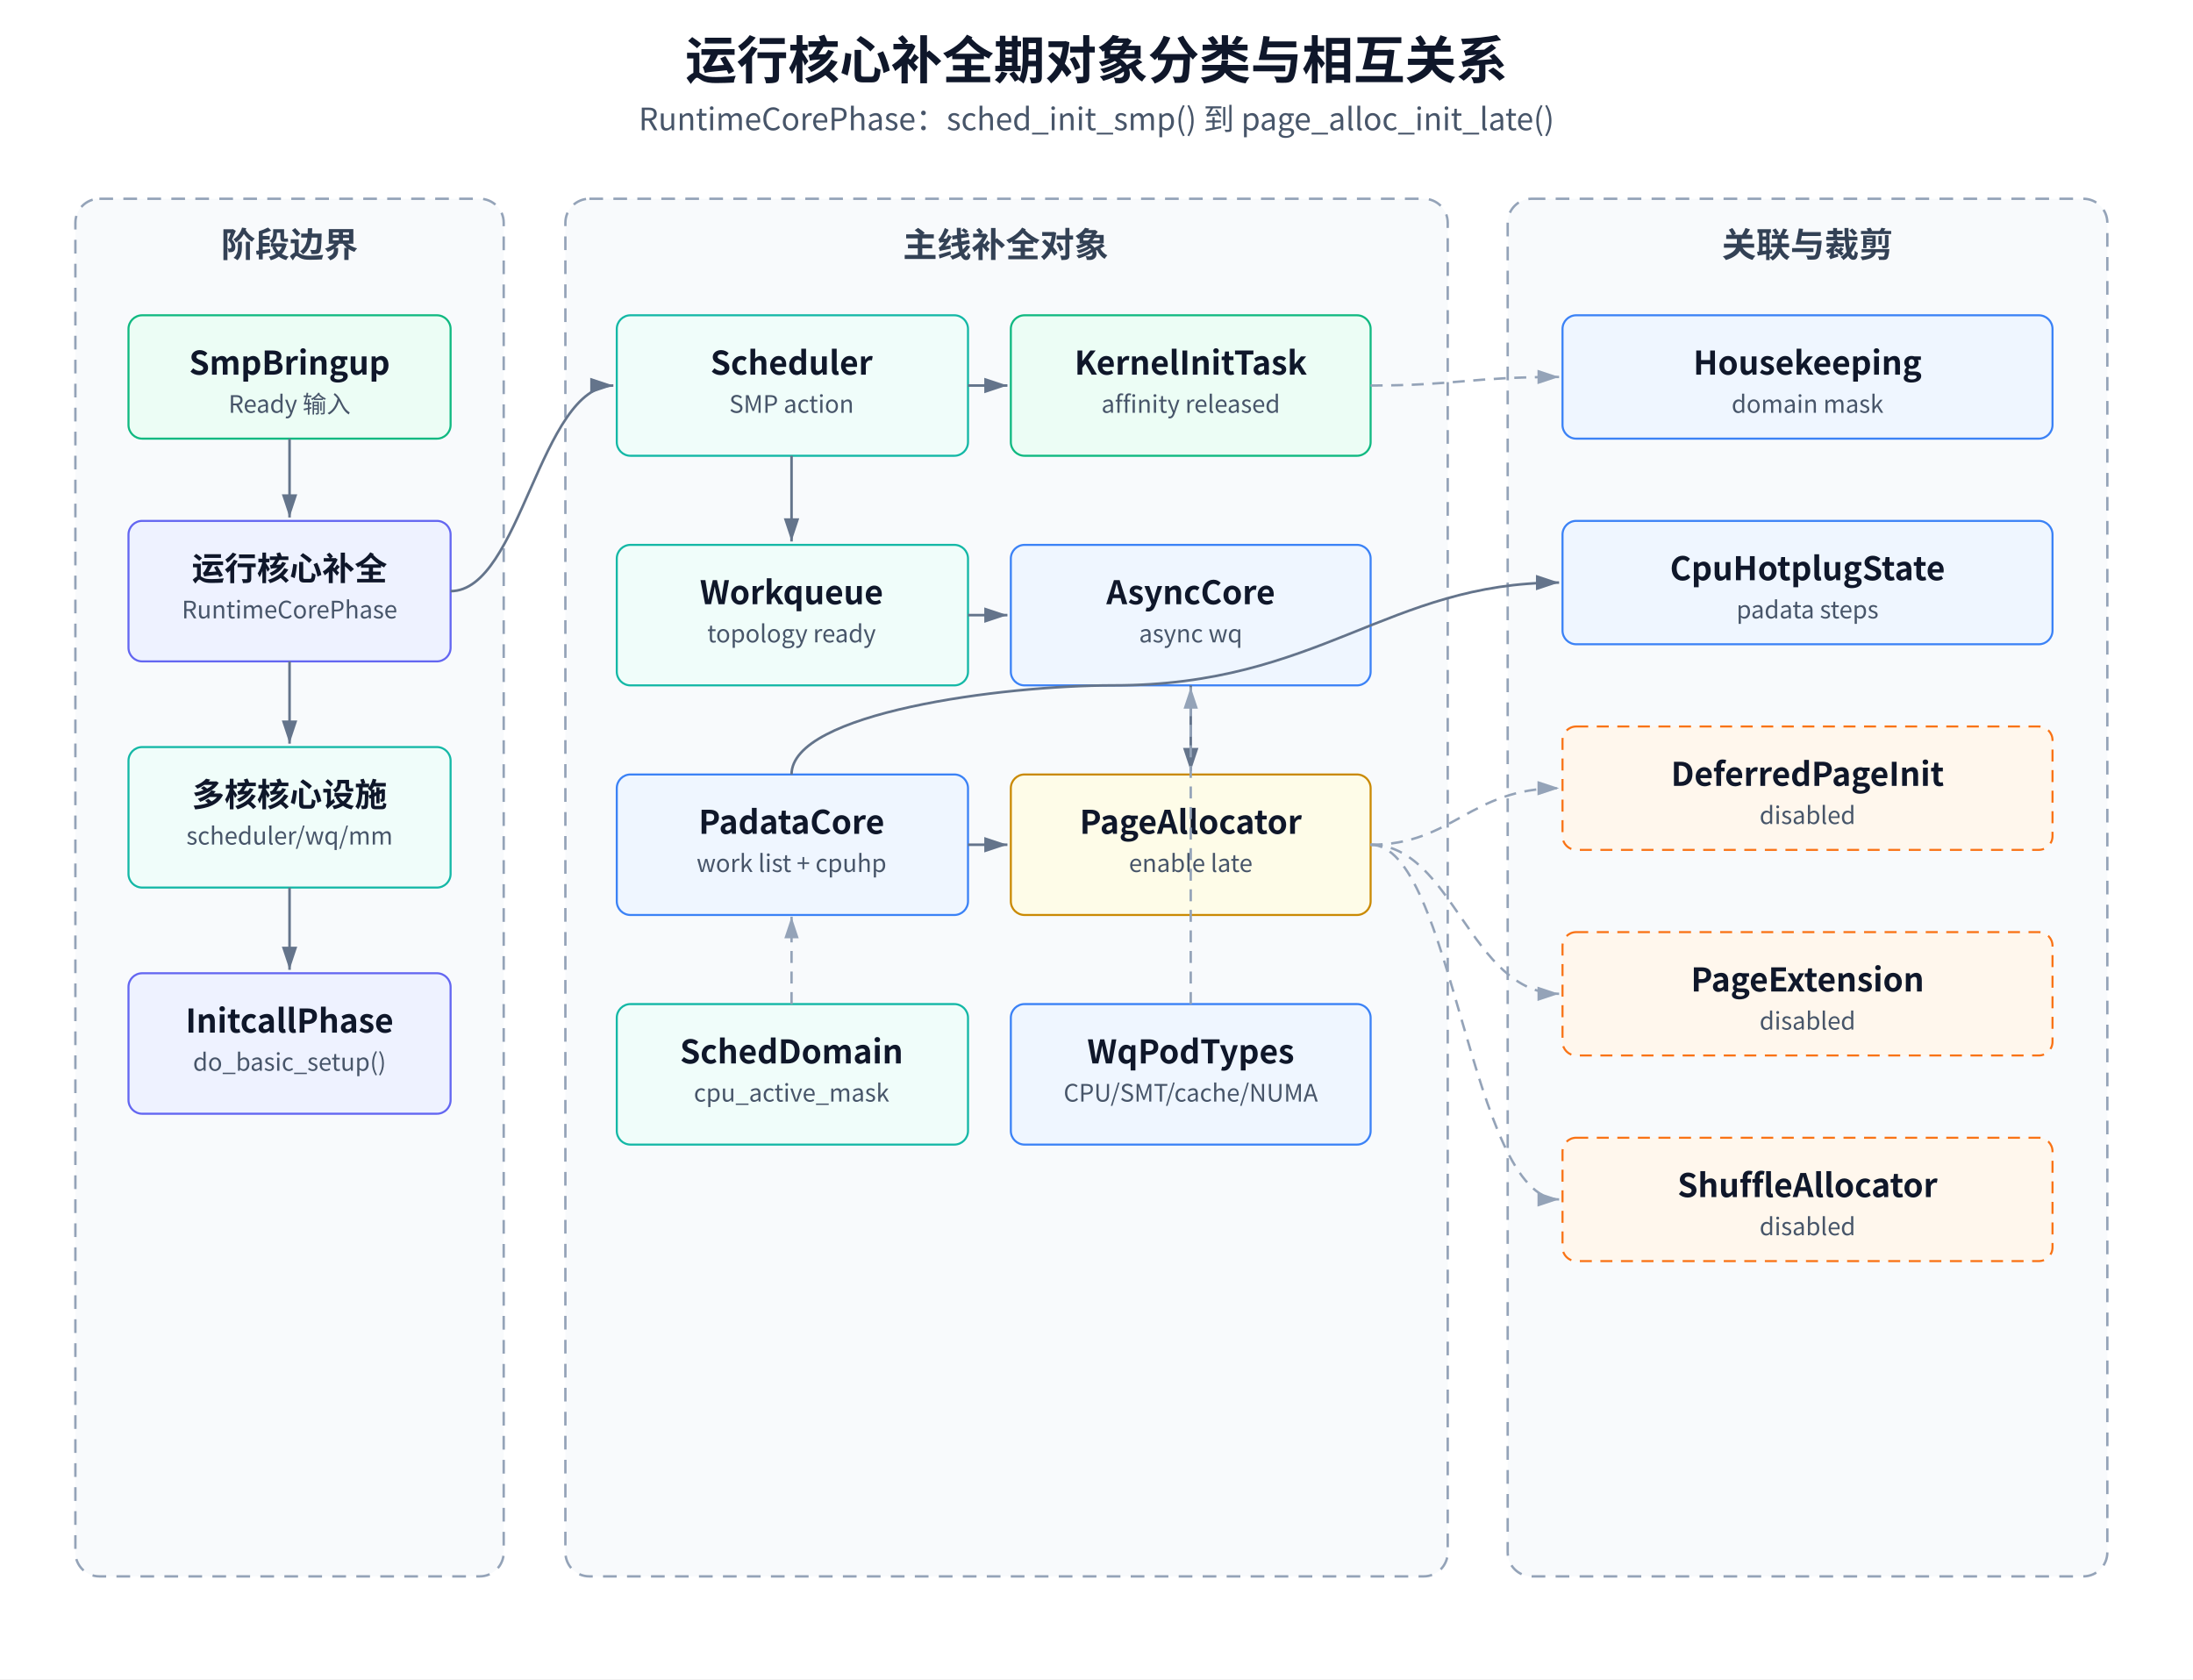
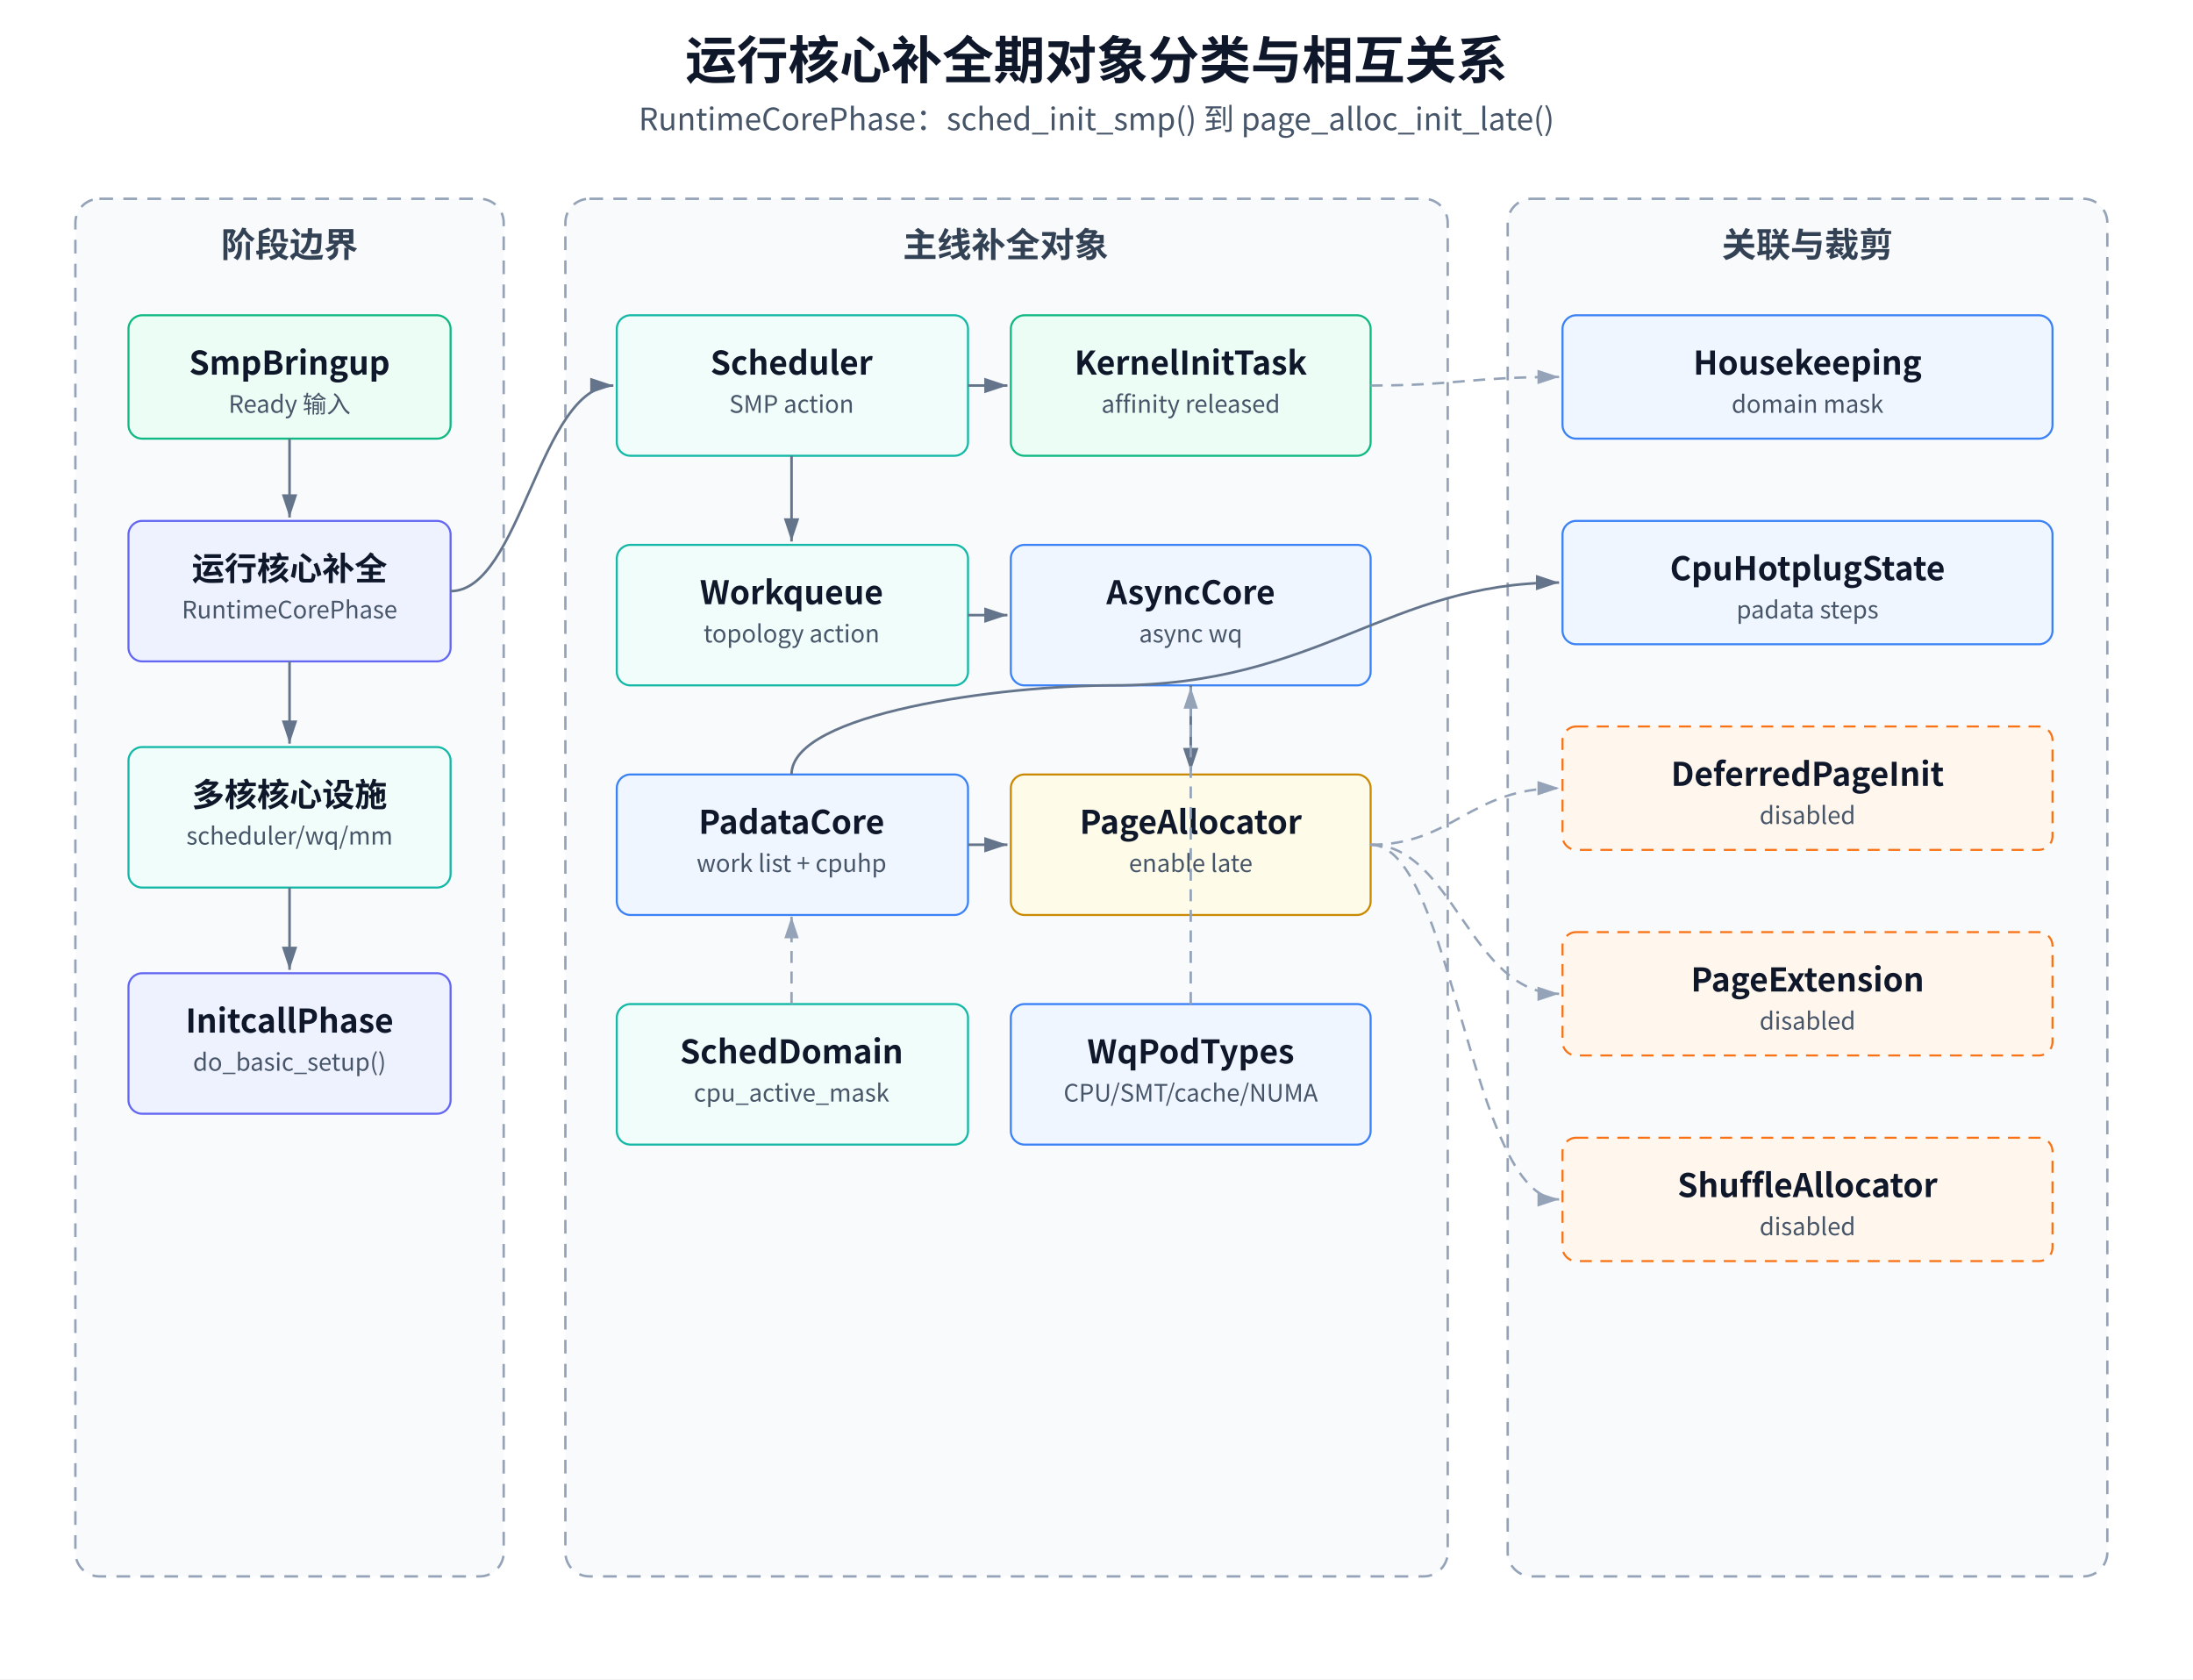
<svg xmlns="http://www.w3.org/2000/svg" width="1280" height="980" viewBox="0 0 1280 980" role="img" aria-labelledby="title desc">
  <defs>
    <style>
    text { font-family: "Microsoft YaHei", "Noto Sans CJK SC", "Source Han Sans SC", Arial, sans-serif; fill: #0f172a; }
    .title { font-size: 30px; font-weight: 600; } .subtitle { font-size: 18px; fill: #475569; }
    .group { fill: #f8fafc; stroke: #94a3b8; stroke-width: 1.4; stroke-dasharray: 8 6; }
    .box { fill: #fff; stroke: #334155; stroke-width: 1.2; } .phase { fill:#eef2ff; stroke:#6366f1; }
    .ready,.flow { fill:#ecfdf5; stroke:#10b981; } .core { fill:#f0fdfa; stroke:#14b8a6; }
    .mm { fill:#fefce8; stroke:#ca8a04; } .support { fill:#eff6ff; stroke:#3b82f6; }
    .trimmed { fill:#fff7ed; stroke:#f97316; stroke-dasharray:7 5; }
    .label { font-size:19px; font-weight:600; dominant-baseline:middle; } .small { font-size:14px; fill:#475569; dominant-baseline:middle; }
    .group-title { font-size:20px; font-weight:600; fill:#334155; } .edge { stroke:#64748b; stroke-width:1.5; fill:none; marker-end:url(#arrow); }
    .edge-dash { stroke:#94a3b8; stroke-width:1.4; fill:none; stroke-dasharray:7 5; marker-end:url(#arrow2); }
  </style>
    <marker id="arrow" markerWidth="10" markerHeight="10" refX="9" refY="3" orient="auto" markerUnits="strokeWidth">
      <path d="M0,0 L0,6 L9,3 z" fill="#64748b" />
    </marker>
    <marker id="arrow2" markerWidth="10" markerHeight="10" refX="9" refY="3" orient="auto" markerUnits="strokeWidth">
      <path d="M0,0 L0,6 L9,3 z" fill="#94a3b8" />
    </marker>
  </defs>
  <rect width="1280" height="980" fill="#fff" />
  <text x="640" y="46" text-anchor="middle" class="title">运行核心补全期对象分类与相互关系</text>
  <text x="640" y="76" text-anchor="middle" class="subtitle">RuntimeCorePhase：sched_init_smp() 到 page_alloc_init_late()</text>
  <rect x="44" y="116" width="250" height="804" rx="14" class="group" />
  <text x="169" y="150" text-anchor="middle" class="group-title">阶段边界</text>
  <rect x="75" y="184" width="188" height="72" rx="8" class="box ready" />
  <text x="169" y="212" text-anchor="middle" class="label">SmpBringup</text>
  <text x="169" y="236" text-anchor="middle" class="small">Ready 输入</text>
  <rect x="75" y="304" width="188" height="82" rx="8" class="box phase" />
  <text x="169" y="332" text-anchor="middle" class="label">运行核心补全</text>
  <text x="169" y="356" text-anchor="middle" class="small">RuntimeCorePhase</text>
  <rect x="75" y="436" width="188" height="82" rx="8" class="box core" />
  <text x="169" y="464" text-anchor="middle" class="label">多核核心设施</text>
  <text x="169" y="488" text-anchor="middle" class="small">scheduler/wq/mm</text>
  <rect x="75" y="568" width="188" height="82" rx="8" class="box phase" />
  <text x="169" y="596" text-anchor="middle" class="label">InitcallPhase</text>
  <text x="169" y="620" text-anchor="middle" class="small">do_basic_setup()</text>
  <path d="M169 256 L169 302" class="edge" />
  <path d="M169 386 L169 434" class="edge" />
  <path d="M169 518 L169 566" class="edge" />
  <rect x="330" y="116" width="515" height="804" rx="14" class="group" />
  <text x="587" y="150" text-anchor="middle" class="group-title">主线补全对象</text>
  <rect x="360" y="184" width="205" height="82" rx="8" class="box core" />
  <text x="462" y="212" text-anchor="middle" class="label">Scheduler</text>
  <text x="462" y="236" text-anchor="middle" class="small">SMP action</text>
  <rect x="590" y="184" width="210" height="82" rx="8" class="box flow" />
  <text x="695" y="212" text-anchor="middle" class="label">KernelInitTask</text>
  <text x="695" y="236" text-anchor="middle" class="small">affinity released</text>
  <rect x="360" y="318" width="205" height="82" rx="8" class="box core" />
  <text x="462" y="346" text-anchor="middle" class="label">Workqueue</text>
-   <text x="462" y="370" text-anchor="middle" class="small">topology ready</text>
+   <text x="462" y="370" text-anchor="middle" class="small">topology action</text>
  <rect x="590" y="318" width="210" height="82" rx="8" class="box support" />
  <text x="695" y="346" text-anchor="middle" class="label">AsyncCore</text>
  <text x="695" y="370" text-anchor="middle" class="small">async wq</text>
  <rect x="360" y="452" width="205" height="82" rx="8" class="box support" />
  <text x="462" y="480" text-anchor="middle" class="label">PadataCore</text>
  <text x="462" y="504" text-anchor="middle" class="small">work list + cpuhp</text>
  <rect x="590" y="452" width="210" height="82" rx="8" class="box mm" />
  <text x="695" y="480" text-anchor="middle" class="label">PageAllocator</text>
  <text x="695" y="504" text-anchor="middle" class="small">enable late</text>
  <rect x="360" y="586" width="205" height="82" rx="8" class="box core" />
  <text x="462" y="614" text-anchor="middle" class="label">SchedDomain</text>
  <text x="462" y="638" text-anchor="middle" class="small">cpu_active_mask</text>
  <rect x="590" y="586" width="210" height="82" rx="8" class="box support" />
  <text x="695" y="614" text-anchor="middle" class="label">WqPodTypes</text>
  <text x="695" y="638" text-anchor="middle" class="small">CPU/SMT/cache/NUMA</text>
  <path d="M263 345 C304 345,315 225,358 225" class="edge" />
  <path d="M565 225 L588 225" class="edge" />
  <path d="M462 266 L462 316" class="edge" />
  <path d="M565 359 L588 359" class="edge" />
  <path d="M695 400 L695 450" class="edge" />
  <path d="M565 493 L588 493" class="edge" />
  <path d="M462 586 L462 535" class="edge-dash" />
  <path d="M695 586 L695 401" class="edge-dash" />
  <rect x="880" y="116" width="350" height="804" rx="14" class="group" />
  <text x="1055" y="150" text-anchor="middle" class="group-title">关联与裁剪</text>
  <rect x="912" y="184" width="286" height="72" rx="8" class="box support" />
  <text x="1055" y="212" text-anchor="middle" class="label">Housekeeping</text>
  <text x="1055" y="236" text-anchor="middle" class="small">domain mask</text>
  <rect x="912" y="304" width="286" height="72" rx="8" class="box support" />
  <text x="1055" y="332" text-anchor="middle" class="label">CpuHotplugState</text>
  <text x="1055" y="356" text-anchor="middle" class="small">padata steps</text>
  <rect x="912" y="424" width="286" height="72" rx="8" class="box trimmed" />
  <text x="1055" y="452" text-anchor="middle" class="label">DeferredPageInit</text>
  <text x="1055" y="476" text-anchor="middle" class="small">disabled</text>
  <rect x="912" y="544" width="286" height="72" rx="8" class="box trimmed" />
  <text x="1055" y="572" text-anchor="middle" class="label">PageExtension</text>
  <text x="1055" y="596" text-anchor="middle" class="small">disabled</text>
  <rect x="912" y="664" width="286" height="72" rx="8" class="box trimmed" />
  <text x="1055" y="692" text-anchor="middle" class="label">ShuffleAllocator</text>
  <text x="1055" y="716" text-anchor="middle" class="small">disabled</text>
  <path d="M800 225 C850 225,858 220,910 220" class="edge-dash" />
  <path d="M462 452 C462 416,585 400,650 400 C770 400,810 340,910 340" class="edge" />
  <path d="M800 493 C848 493,858 460,910 460" class="edge-dash" />
  <path d="M800 493 C848 493,858 580,910 580" class="edge-dash" />
  <path d="M800 493 C848 493,858 700,910 700" class="edge-dash" />
</svg>
